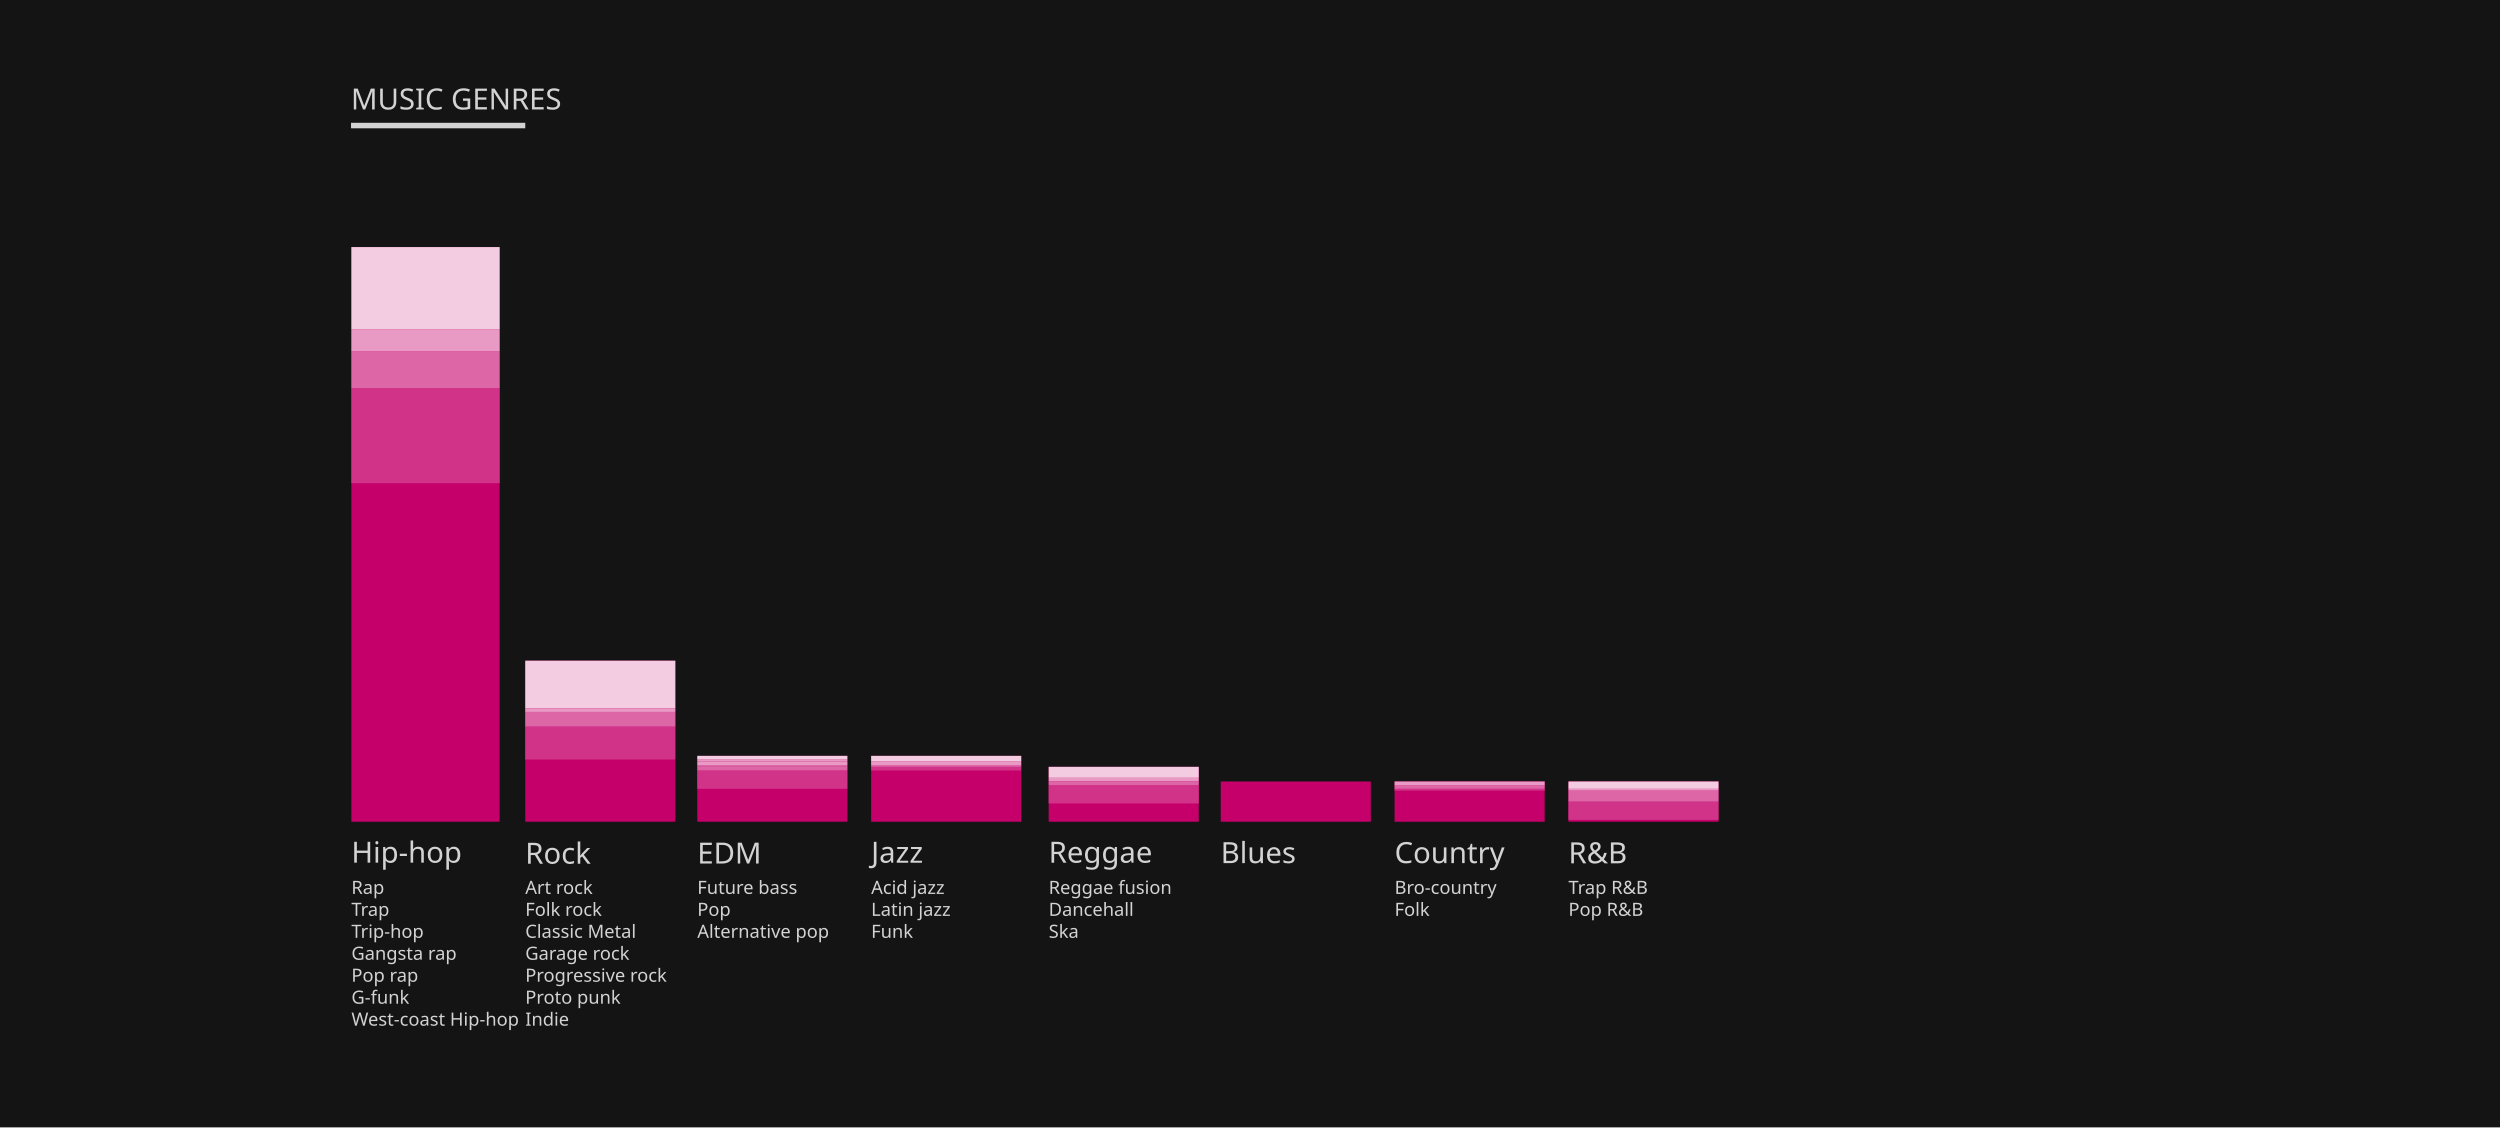
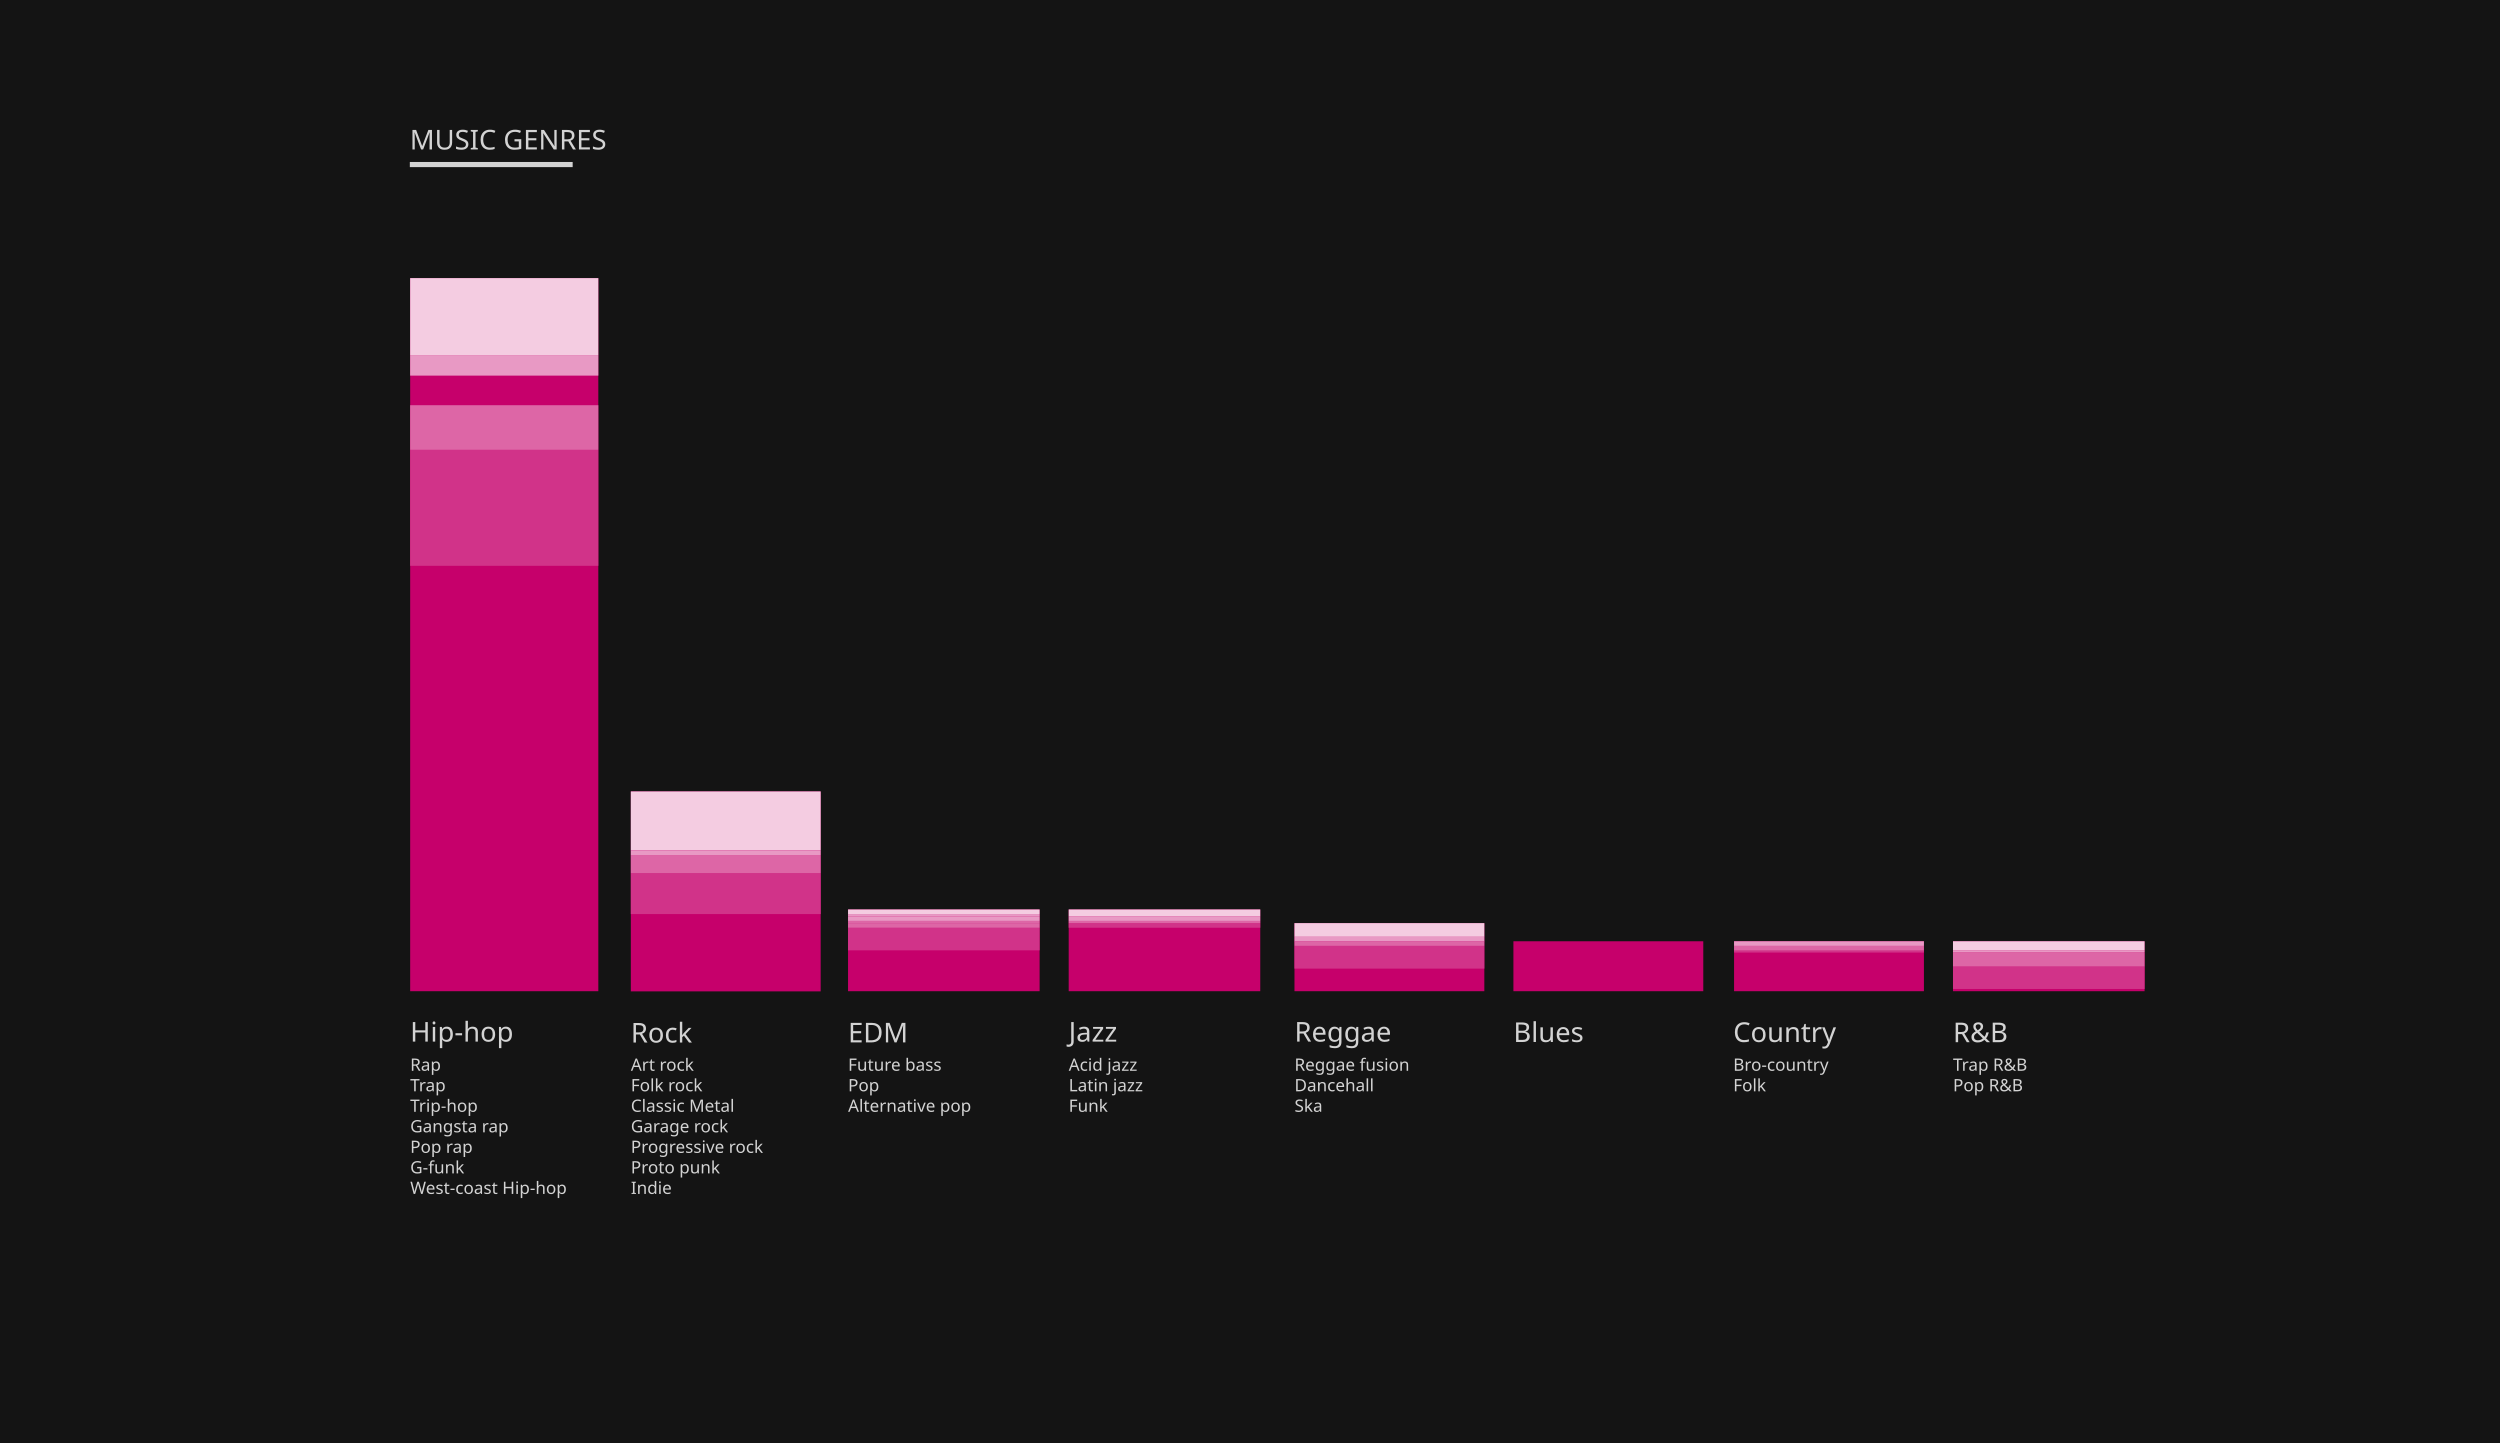
- <svg xmlns="http://www.w3.org/2000/svg" version="1.1" x="0px" y="0px" viewBox="0 0 1366 616" style="enable-background:new 0 0 1366 616;" xml:space="preserve">
+ <svg xmlns="http://www.w3.org/2000/svg" version="1.1" id="Layer_1" x="0px" y="0px" viewBox="0 0 1461.6 843.2" style="enable-background:new 0 0 1461.6 843.2;" xml:space="preserve">
  <style type="text/css">
	.st0{fill:#141414;}
- 	.st1{fill:none;stroke:#AFAFAF;stroke-width:0.1;stroke-linecap:round;stroke-linejoin:round;}
- 	.st2{fill:#D3D3D3;}
- 	.st3{font-family:'Lekton-Regular';}
- 	.st4{font-size:16px;}
- 	.st5{fill:#C6006B;}
- 	.st6{fill:#D13389;}
- 	.st7{fill:#DD66A6;}
- 	.st8{fill:#E899C4;}
- 	.st9{fill:#F4CCE1;}
- 	.st10{font-size:10px;}
- 	.st11{fill:none;stroke:#D3D3D3;stroke-width:3;}
+ 	.st1{fill:#D3D3D3;}
+ 	.st2{font-family:'Lekton-Regular';}
+ 	.st3{font-size:16px;}
+ 	.st4{fill:#C6006B;}
+ 	.st5{fill:#D13389;}
+ 	.st6{fill:#DD66A6;}
+ 	.st7{fill:#E899C4;}
+ 	.st8{fill:#F4CCE1;}
+ 	.st9{font-size:10px;}
+ 	.st10{fill:none;stroke:#D3D3D3;stroke-width:3;}
</style>
  <g id="Livello_1">
</g>
-   <g id="Livello_2">
-     <rect y="-1" class="st0" width="1366" height="617" />
-     <text transform="matrix(1 0 0 1 667 471.6035)" class="st2 st3 st4">Blues</text>
-     <rect x="667" y="427" class="st5" width="82" height="22" />
-     <g>
-       <rect x="762" y="427" class="st5" width="82" height="22" />
-       <rect x="762" y="431" class="st6" width="82" height="1" />
-       <rect x="762" y="429" class="st7" width="82" height="2" />
-       <rect x="762" y="427" class="st8" width="82" height="2" />
-     </g>
-     <g>
-       <rect x="381" y="413" class="st5" width="82" height="36" />
-       <rect x="381" y="421" class="st6" width="82" height="10" />
-       <rect x="381" y="415" class="st8" width="82" height="1" />
-       <rect x="381" y="413" class="st9" width="82" height="2" />
-       <rect x="381" y="418" class="st7" width="82" height="1" />
-       <rect x="381" y="419" class="st7" width="82" height="2" />
-       <rect x="381" y="416" class="st8" width="82" height="2" />
-     </g>
-     <g>
-       <rect x="476" y="413" class="st5" width="82" height="36" />
-       <rect x="476" y="419" class="st6" width="82" height="2" />
-       <rect x="476" y="418" class="st7" width="82" height="1" />
-       <rect x="476" y="416" class="st8" width="82" height="2" />
-       <rect x="476" y="413" class="st9" width="82" height="3" />
-     </g>
-     <g>
-       <rect x="857" y="427" class="st5" width="82" height="22" />
-       <rect x="857" y="438" class="st6" width="82" height="10" />
-       <rect x="857" y="432" class="st7" width="82" height="6" />
-       <rect x="857" y="431" class="st8" width="82" height="1" />
-       <rect x="857" y="427" class="st9" width="82" height="4" />
-     </g>
-     <g>
-       <rect x="573" y="419" class="st5" width="82" height="30" />
-       <rect x="573" y="429" class="st6" width="82" height="10" />
-       <rect x="573" y="419" class="st9" width="82" height="6" />
-       <rect x="573" y="425" class="st8" width="82" height="2" />
-       <rect x="573" y="427" class="st7" width="82" height="2" />
-     </g>
-     <g>
-       <rect x="287" y="361" class="st5" width="82" height="88" />
-       <rect x="287" y="361" class="st9" width="82" height="26" />
-       <rect x="287" y="397" class="st6" width="82" height="18" />
-       <rect x="287" y="389" class="st7" width="82" height="8" />
-       <rect x="287" y="387" class="st8" width="82" height="2" />
-     </g>
-     <g>
-       <rect x="192" y="135" class="st5" width="81" height="314" />
-       <rect x="192" y="212" class="st6" width="81" height="52" />
-       <rect x="192" y="192" class="st7" width="81" height="20" />
-       <rect x="192" y="180" class="st8" width="81" height="12" />
-       <rect x="192" y="135" class="st9" width="81" height="45" />
-     </g>
-     <text transform="matrix(1 0 0 1 476 471.3848)" class="st2 st3 st4">Jazz</text>
-     <text transform="matrix(1 0 0 1 381 471.8486)" class="st2 st3 st4">EDM</text>
-     <text transform="matrix(1 0 0 1 762 471.6035)" class="st2 st3 st4">Country</text>
-     <text transform="matrix(1 0 0 1 857 471.7148)" class="st2 st3 st4">R&amp;B</text>
-     <text transform="matrix(1 0 0 1 573 471.3848)" class="st2 st3 st4">Reggae</text>
-     <text transform="matrix(1 0 0 1 287 471.9336)" class="st2 st3 st4">Rock</text>
-     <text transform="matrix(1 0 0 1 192 471.373)" class="st2 st3 st4">Hip-hop</text>
-     <text transform="matrix(1 0 0 1 192 488.4355)">
-       <tspan x="0" y="0" class="st2 st3 st10">Rap</tspan>
-       <tspan x="0" y="12" class="st2 st3 st10">Trap </tspan>
-       <tspan x="0" y="24" class="st2 st3 st10">Trip-hop</tspan>
-       <tspan x="0" y="36" class="st2 st3 st10">Gangsta rap</tspan>
-       <tspan x="0" y="48" class="st2 st3 st10">Pop rap</tspan>
-       <tspan x="0" y="60" class="st2 st3 st10">G-funk</tspan>
-       <tspan x="0" y="72" class="st2 st3 st10">West-coast Hip-hop</tspan>
-     </text>
-     <text transform="matrix(1 0 0 1 287 488.4355)">
-       <tspan x="0" y="0" class="st2 st3 st10">Art rock</tspan>
-       <tspan x="0" y="12" class="st2 st3 st10">Folk rock</tspan>
-       <tspan x="0" y="24" class="st2 st3 st10">Classic Metal</tspan>
-       <tspan x="0" y="36" class="st2 st3 st10">Garage rock</tspan>
-       <tspan x="0" y="48" class="st2 st3 st10">Progressive rock</tspan>
-       <tspan x="0" y="60" class="st2 st3 st10">Proto punk</tspan>
-       <tspan x="0" y="72" class="st2 st3 st10">Indie</tspan>
-     </text>
-     <text transform="matrix(1 0 0 1 381 488.4355)">
-       <tspan x="0" y="0" class="st2 st3 st10">Future bass</tspan>
-       <tspan x="0" y="12" class="st2 st3 st10">Pop</tspan>
-       <tspan x="0" y="24" class="st2 st3 st10">Alternative pop</tspan>
-     </text>
-     <text transform="matrix(1 0 0 1 476 488.4355)">
-       <tspan x="0" y="0" class="st2 st3 st10">Acid jazz</tspan>
-       <tspan x="0" y="12" class="st2 st3 st10">Latin jazz</tspan>
-       <tspan x="0" y="24" class="st2 st3 st10">Funk</tspan>
-     </text>
-     <text transform="matrix(1 0 0 1 573 488.4355)">
-       <tspan x="0" y="0" class="st2 st3 st10">Reggae fusion</tspan>
-       <tspan x="0" y="12" class="st2 st3 st10">Dancehall</tspan>
-       <tspan x="0" y="24" class="st2 st3 st10">Ska</tspan>
-     </text>
-     <text transform="matrix(1 0 0 1 762 488.4355)">
-       <tspan x="0" y="0" class="st2 st3 st10">Bro-country</tspan>
-       <tspan x="0" y="12" class="st2 st3 st10">Folk</tspan>
-     </text>
-     <text transform="matrix(1 0 0 1 857 488.4355)">
-       <tspan x="0" y="0" class="st2 st3 st10">Trap R&amp;B</tspan>
-       <tspan x="0" y="12" class="st2 st3 st10">Pop R&amp;B</tspan>
-     </text>
-     <g>
-       <text transform="matrix(1 0 0 1 191.7787 59.8191)" class="st2 st3 st4">MUSIC GENRES</text>
-       <line class="st11" x1="191.8" y1="68.6" x2="287" y2="68.6" />
-     </g>
-   </g>
+   <rect x="-16.9" y="-10.8" class="st0" width="1495.4" height="863.7" />
+   <text transform="matrix(1 0 0 1 884.8132 609.1854)" class="st1 st2 st3">Blues</text>
+   <rect x="884.8" y="550.3" class="st4" width="111" height="29.2" />
+   <rect x="1013.8" y="550.3" class="st4" width="111" height="29.2" />
+   <rect x="1013.8" y="555.6" class="st5" width="111" height="1.3" />
+   <rect x="1013.8" y="553" class="st6" width="111" height="2.7" />
+   <rect x="1013.8" y="550.3" class="st7" width="111" height="2.7" />
+   <polygon class="st8" points="1124.6,550.3 1013.3,550.3 1013.3,550.3 " />
+   <rect x="495.8" y="531.7" class="st4" width="112" height="47.8" />
+   <rect x="495.8" y="542.3" class="st5" width="112" height="13.3" />
+   <rect x="495.8" y="534.4" class="st7" width="112" height="1.3" />
+   <rect x="495.8" y="531.7" class="st8" width="112" height="2.7" />
+   <rect x="495.8" y="538.4" class="st6" width="112" height="1.3" />
+   <rect x="495.8" y="539.7" class="st6" width="112" height="2.7" />
+   <rect x="495.8" y="535.7" class="st7" width="112" height="2.7" />
+   <rect x="624.8" y="531.7" class="st4" width="112" height="47.8" />
+   <rect x="624.8" y="539.7" class="st5" width="112" height="2.7" />
+   <rect x="624.8" y="538.4" class="st6" width="112" height="1.3" />
+   <rect x="624.8" y="535.7" class="st7" width="112" height="2.7" />
+   <rect x="624.8" y="531.7" class="st8" width="112" height="4" />
+   <rect x="1141.8" y="550.3" class="st4" width="112" height="29.2" />
+   <rect x="1141.8" y="564.9" class="st5" width="112" height="13.3" />
+   <rect x="1141.8" y="557" class="st6" width="112" height="8" />
+   <rect x="1141.8" y="555.6" class="st7" width="112" height="1.3" />
+   <rect x="1141.8" y="550.3" class="st8" width="112" height="5.3" />
+   <rect x="756.8" y="539.7" class="st4" width="111" height="39.8" />
+   <rect x="756.8" y="553" class="st5" width="111" height="13.3" />
+   <rect x="756.8" y="539.7" class="st8" width="111" height="8" />
+   <rect x="756.8" y="547.7" class="st7" width="111" height="2.7" />
+   <rect x="756.8" y="550.3" class="st6" width="111" height="2.7" />
+   <rect x="368.8" y="462.7" class="st4" width="111" height="116.9" />
+   <rect x="368.8" y="462.7" class="st8" width="111" height="34.5" />
+   <rect x="368.8" y="510.5" class="st5" width="111" height="23.9" />
+   <rect x="368.8" y="499.9" class="st6" width="111" height="10.6" />
+   <rect x="368.8" y="497.2" class="st7" width="111" height="2.7" />
+   <rect x="239.8" y="162.6" class="st4" width="110" height="416.9" />
+   <rect x="239.8" y="263" class="st5" width="110" height="67.8" />
+   <rect x="239.8" y="236.9" class="st6" width="110" height="26.1" />
+   <rect x="239.8" y="207.6" class="st7" width="110" height="12" />
+   <rect x="239.8" y="162.6" class="st8" width="110" height="45" />
+   <text transform="matrix(1 0 0 1 624.8132 608.9667)" class="st1 st2 st3">Jazz</text>
+   <text transform="matrix(1 0 0 1 495.8132 609.4305)" class="st1 st2 st3">EDM</text>
+   <text transform="matrix(1 0 0 1 1013.319 609.1854)" class="st1 st2 st3">Country</text>
+   <text transform="matrix(1 0 0 1 1141.813 609.2967)" class="st1 st2 st3">R&amp;B</text>
+   <text transform="matrix(1 0 0 1 756.8132 608.9667)" class="st1 st2 st3">Reggae</text>
+   <text transform="matrix(1 0 0 1 368.8132 609.5154)" class="st1 st2 st3">Rock</text>
+   <text transform="matrix(1 0 0 1 239.8132 608.9548)" class="st1 st2 st3">Hip-hop</text>
+   <text transform="matrix(1 0 0 1 239.8132 626.0173)" class="st1 st2 st9">Rap</text>
+   <text transform="matrix(1 0 0 1 239.8132 638.0173)" class="st1 st2 st9">Trap </text>
+   <text transform="matrix(1 0 0 1 239.8132 650.0173)" class="st1 st2 st9">Trip-hop</text>
+   <text transform="matrix(1 0 0 1 239.8132 662.0173)" class="st1 st2 st9">Gangsta rap</text>
+   <text transform="matrix(1 0 0 1 239.8132 674.0173)" class="st1 st2 st9">Pop rap</text>
+   <text transform="matrix(1 0 0 1 239.8132 686.0173)" class="st1 st2 st9">G-funk</text>
+   <text transform="matrix(1 0 0 1 239.8132 698.0173)" class="st1 st2 st9">West-coast Hip-hop</text>
+   <text transform="matrix(1 0 0 1 368.8132 626.0173)" class="st1 st2 st9">Art rock</text>
+   <text transform="matrix(1 0 0 1 368.8132 638.0173)" class="st1 st2 st9">Folk rock</text>
+   <text transform="matrix(1 0 0 1 368.8132 650.0173)" class="st1 st2 st9">Classic Metal</text>
+   <text transform="matrix(1 0 0 1 368.8132 662.0173)" class="st1 st2 st9">Garage rock</text>
+   <text transform="matrix(1 0 0 1 368.8132 674.0173)" class="st1 st2 st9">Progressive rock</text>
+   <text transform="matrix(1 0 0 1 368.8132 686.0173)" class="st1 st2 st9">Proto punk</text>
+   <text transform="matrix(1 0 0 1 368.8132 698.0173)" class="st1 st2 st9">Indie</text>
+   <text transform="matrix(1 0 0 1 495.8132 626.0173)" class="st1 st2 st9">Future bass</text>
+   <text transform="matrix(1 0 0 1 495.8132 638.0173)" class="st1 st2 st9">Pop</text>
+   <text transform="matrix(1 0 0 1 495.8132 650.0173)" class="st1 st2 st9">Alternative pop</text>
+   <text transform="matrix(1 0 0 1 624.8132 626.0173)" class="st1 st2 st9">Acid jazz</text>
+   <text transform="matrix(1 0 0 1 624.8132 638.0173)" class="st1 st2 st9">Latin jazz</text>
+   <text transform="matrix(1 0 0 1 624.8132 650.0173)" class="st1 st2 st9">Funk</text>
+   <text transform="matrix(1 0 0 1 756.8132 626.0173)" class="st1 st2 st9">Reggae fusion</text>
+   <text transform="matrix(1 0 0 1 756.8132 638.0173)" class="st1 st2 st9">Dancehall</text>
+   <text transform="matrix(1 0 0 1 756.8132 650.0173)" class="st1 st2 st9">Ska</text>
+   <text transform="matrix(1 0 0 1 1013.319 626.0173)" class="st1 st2 st9">Bro-country</text>
+   <text transform="matrix(1 0 0 1 1013.319 638.0173)" class="st1 st2 st9">Folk</text>
+   <text transform="matrix(1 0 0 1 1141.813 626.0173)" class="st1 st2 st9">Trap R&amp;B</text>
+   <text transform="matrix(1 0 0 1 1141.813 638.0173)" class="st1 st2 st9">Pop R&amp;B</text>
+   <text transform="matrix(1 0 0 1 239.5919 87.401)" class="st1 st2 st3">MUSIC GENRES</text>
+   <line class="st10" x1="239.6" y1="96.2" x2="334.8" y2="96.2" />
</svg>
